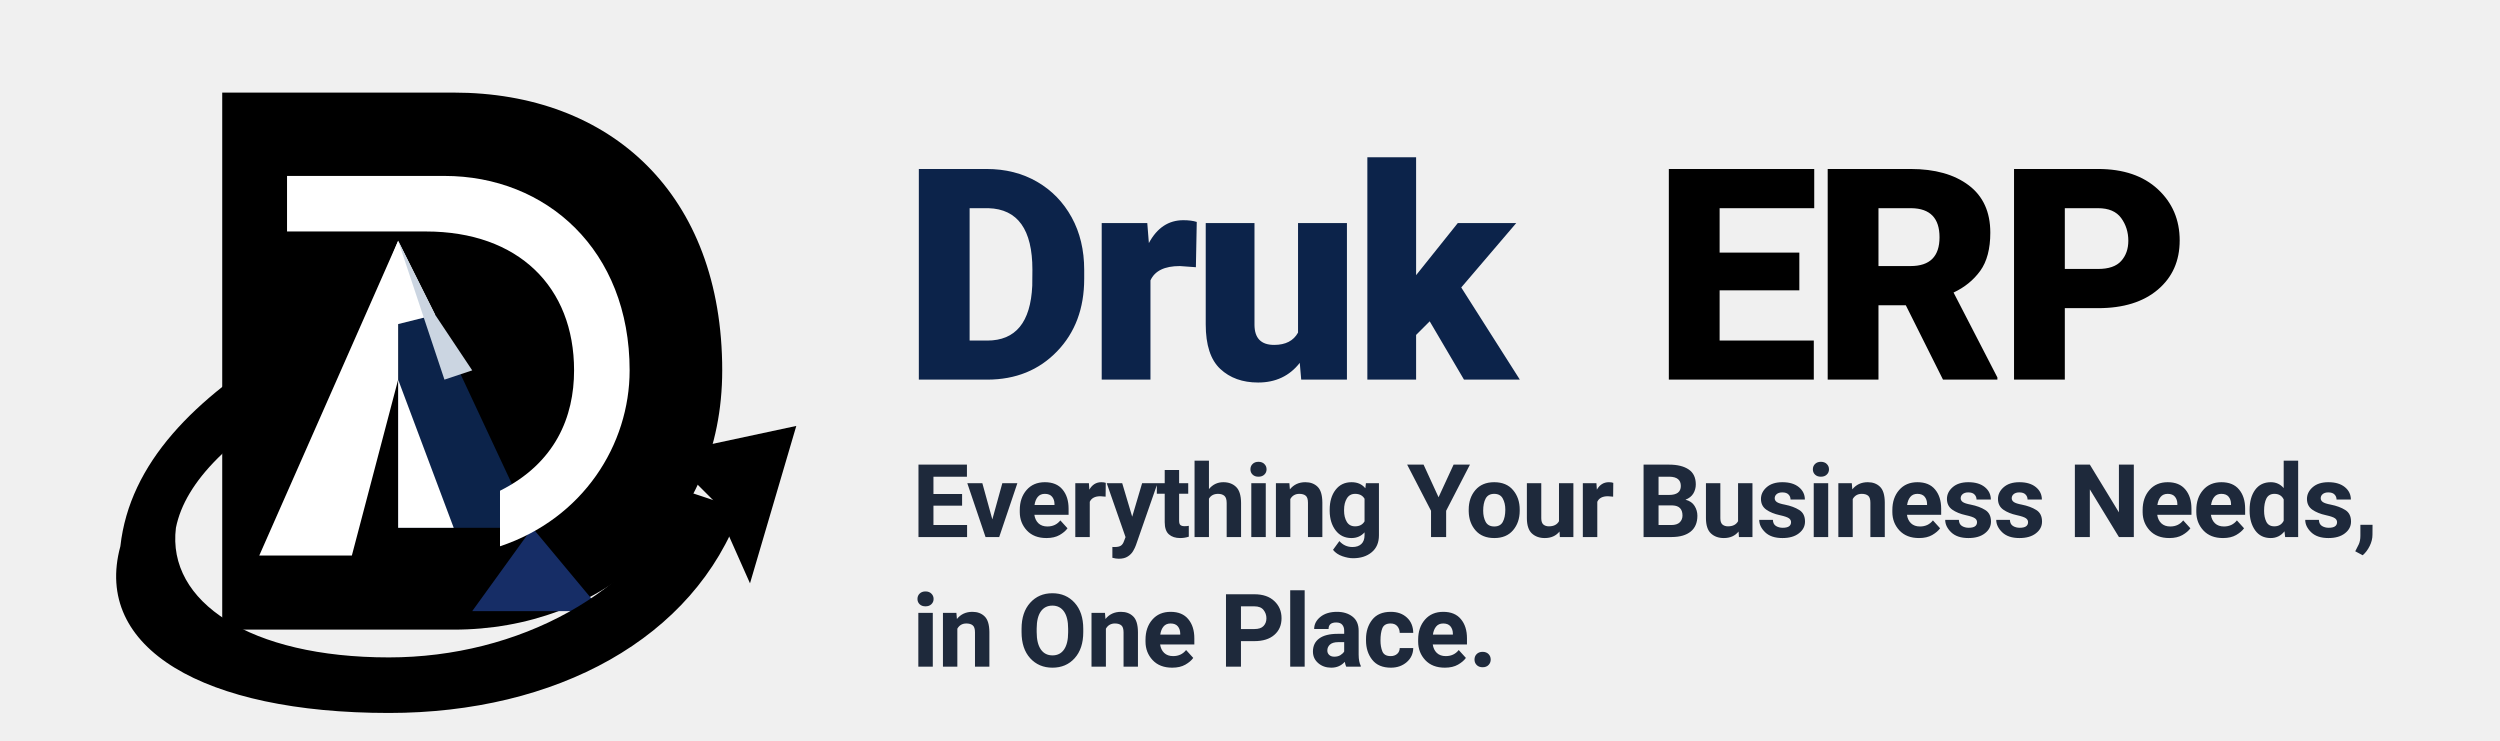
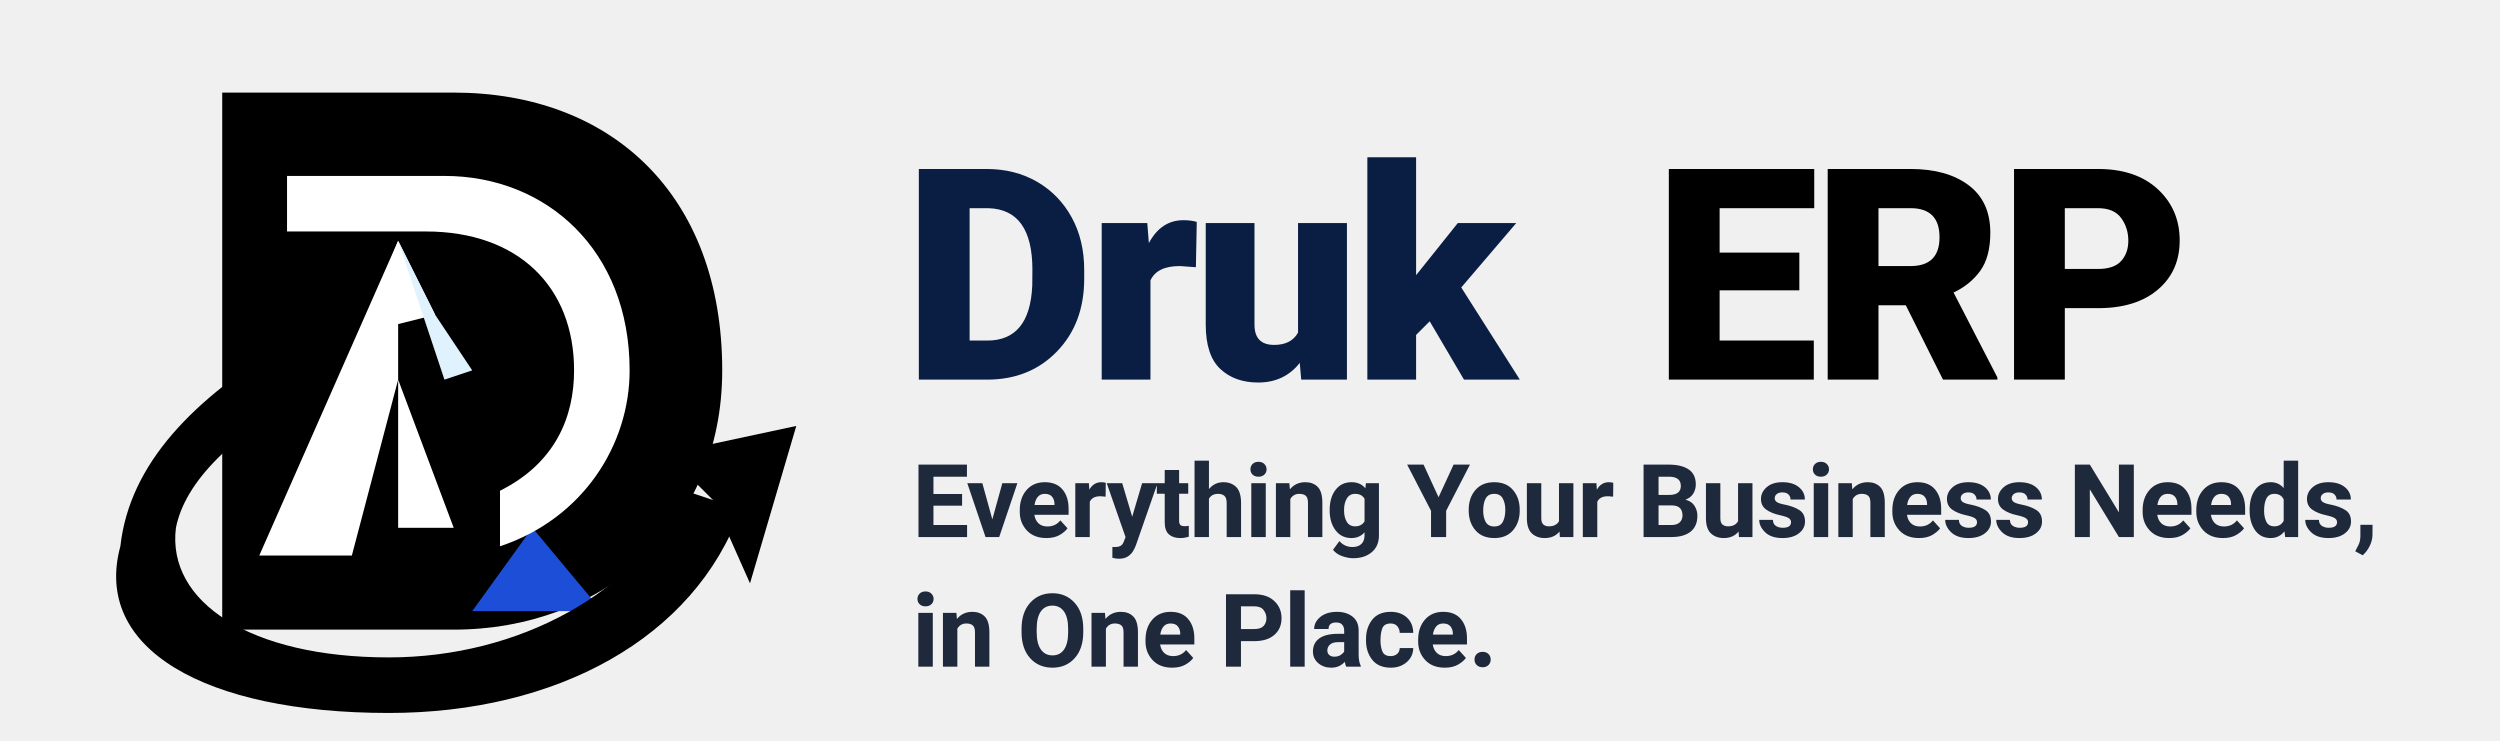
<svg xmlns="http://www.w3.org/2000/svg" viewBox="0 0 540 160" width="100%" height="100%">
  <defs>
-     <linearGradient id="dGrad" x1="0%" y1="0%" x2="100%" y2="100%">
+     <linearGradient id="brightDGrad" x1="0%" y1="0%" x2="100%" y2="100%">
      <stop offset="0%" stopColor="#1d4ed8" />
      <stop offset="35%" stopColor="#2563eb" />
-       <stop offset="75%" stopColor="#38bdf8" />
+       <stop offset="70%" stopColor="#3b82f6" />
      <stop offset="100%" stopColor="#60a5fa" />
    </linearGradient>
-     <linearGradient id="swooshGrad" x1="0%" y1="100%" x2="100%" y2="0%">
-       <stop offset="0%" stopColor="#1e40af" />
-       <stop offset="40%" stopColor="#0284c7" />
+     <linearGradient id="brightSwooshGrad" x1="0%" y1="100%" x2="100%" y2="0%">
+       <stop offset="0%" stopColor="#0284c7" />
+       <stop offset="45%" stopColor="#00b4d8" />
      <stop offset="85%" stopColor="#38bdf8" />
      <stop offset="100%" stopColor="#7dd3fc" />
    </linearGradient>
-     <linearGradient id="erpGrad" x1="0%" y1="0%" x2="100%" y2="0%">
+     <linearGradient id="mountainSlopeGrad" x1="0%" y1="0%" x2="100%" y2="100%">
+       <stop offset="0%" stopColor="#1e40af" />
+       <stop offset="100%" stopColor="#2563eb" />
+     </linearGradient>
+     <linearGradient id="brightErpGrad" x1="0%" y1="0%" x2="100%" y2="0%">
      <stop offset="0%" stopColor="#2563eb" />
-       <stop offset="60%" stopColor="#38bdf8" />
+       <stop offset="50%" stopColor="#38bdf8" />
      <stop offset="100%" stopColor="#60a5fa" />
    </linearGradient>
  </defs>
  <g transform="translate(10, 8)">
-     <path d="M 38 12 L 88 12 C 122 12, 146 34, 146 72 C 146 106, 120 128, 88 128 L 38 128 Z" fill="url(#dGrad)" />
-     <path d="M 76 44 L 105 106 L 76 106 Z" fill="#0c234a" />
-     <path d="M 105 106 L 120 124 L 92 124 Z" fill="#162d66" />
+     <path d="M 38 12 L 88 12 C 122 12, 146 34, 146 72 C 146 106, 120 128, 88 128 L 38 128 Z" fill="url(#brightDGrad)" />
+     <path d="M 76 44 L 105 106 L 76 106 Z" fill="url(#mountainSlopeGrad)" />
+     <path d="M 105 106 L 120 124 L 92 124 Z" fill="#1d4ed8" />
    <path d="M 76 44 L 46 112 L 66 112 L 76 74 L 88 106 L 76 106 Z" fill="#ffffff" />
    <polygon points="76,44 68,64 84,60" fill="#ffffff" />
-     <polygon points="76,44 84,60 92,72 86,74" fill="#cbd5e1" />
+     <polygon points="76,44 84,60 92,72 86,74" fill="#e0f2fe" />
    <path d="M 52 30 L 86 30 C 108 30, 126 46, 126 72 C 126 88, 116 104, 98 110 L 98 98 C 110 92, 114 82, 114 72 C 114 54, 102 42, 82 42 L 52 42 Z" fill="#ffffff" />
-     <path d="M 16 110 C 10 132, 34 146, 74 146 C 110 146, 140 130, 150 102 L 138 98 C 128 120, 102 134, 74 134 C 44 134, 26 122, 28 106 C 30 96, 40 86, 58 76 L 52 66 C 32 78, 18 92, 16 110 Z" fill="url(#swooshGrad)" />
-     <path d="M 134 90 L 162 84 L 152 118 L 144 100 L 134 90 Z" fill="url(#swooshGrad)" />
+     <path d="M 16 110 C 10 132, 34 146, 74 146 C 110 146, 140 130, 150 102 L 138 98 C 128 120, 102 134, 74 134 C 44 134, 26 122, 28 106 C 30 96, 40 86, 58 76 L 52 66 C 32 78, 18 92, 16 110 Z" fill="url(#brightSwooshGrad)" />
+     <path d="M 134 90 L 162 84 L 152 118 L 144 100 L 134 90 Z" fill="url(#brightSwooshGrad)" />
  </g>
  <g transform="translate(195, 20)">
-     <text x="0" y="62" font-family="system-ui, -apple-system, BlinkMacSystemFont, 'Segoe UI', Roboto, 'Helvetica Neue', Arial, sans-serif" font-size="64" font-weight="900" letter-spacing="-1.5" fill="#0c234a">Druk</text>
-     <text x="162" y="62" font-family="system-ui, -apple-system, BlinkMacSystemFont, 'Segoe UI', Roboto, 'Helvetica Neue', Arial, sans-serif" font-size="64" font-weight="900" letter-spacing="-1.5" fill="url(#erpGrad)">ERP</text>
+     <text x="0" y="62" font-family="system-ui, -apple-system, BlinkMacSystemFont, 'Segoe UI', Roboto, 'Helvetica Neue', Arial, sans-serif" font-size="64" font-weight="900" letter-spacing="-1.5" fill="#0a1e44">Druk</text>
+     <text x="162" y="62" font-family="system-ui, -apple-system, BlinkMacSystemFont, 'Segoe UI', Roboto, 'Helvetica Neue', Arial, sans-serif" font-size="64" font-weight="900" letter-spacing="-1.5" fill="url(#brightErpGrad)">ERP</text>
    <text x="2" y="96" font-family="system-ui, -apple-system, BlinkMacSystemFont, 'Segoe UI', Roboto, 'Helvetica Neue', Arial, sans-serif" font-size="22" font-weight="700" letter-spacing="-0.3" fill="#1e293b">Everything Your Business Needs,</text>
    <text x="2" y="124" font-family="system-ui, -apple-system, BlinkMacSystemFont, 'Segoe UI', Roboto, 'Helvetica Neue', Arial, sans-serif" font-size="22" font-weight="700" letter-spacing="-0.3" fill="#1e293b">in One Place.</text>
  </g>
</svg>
